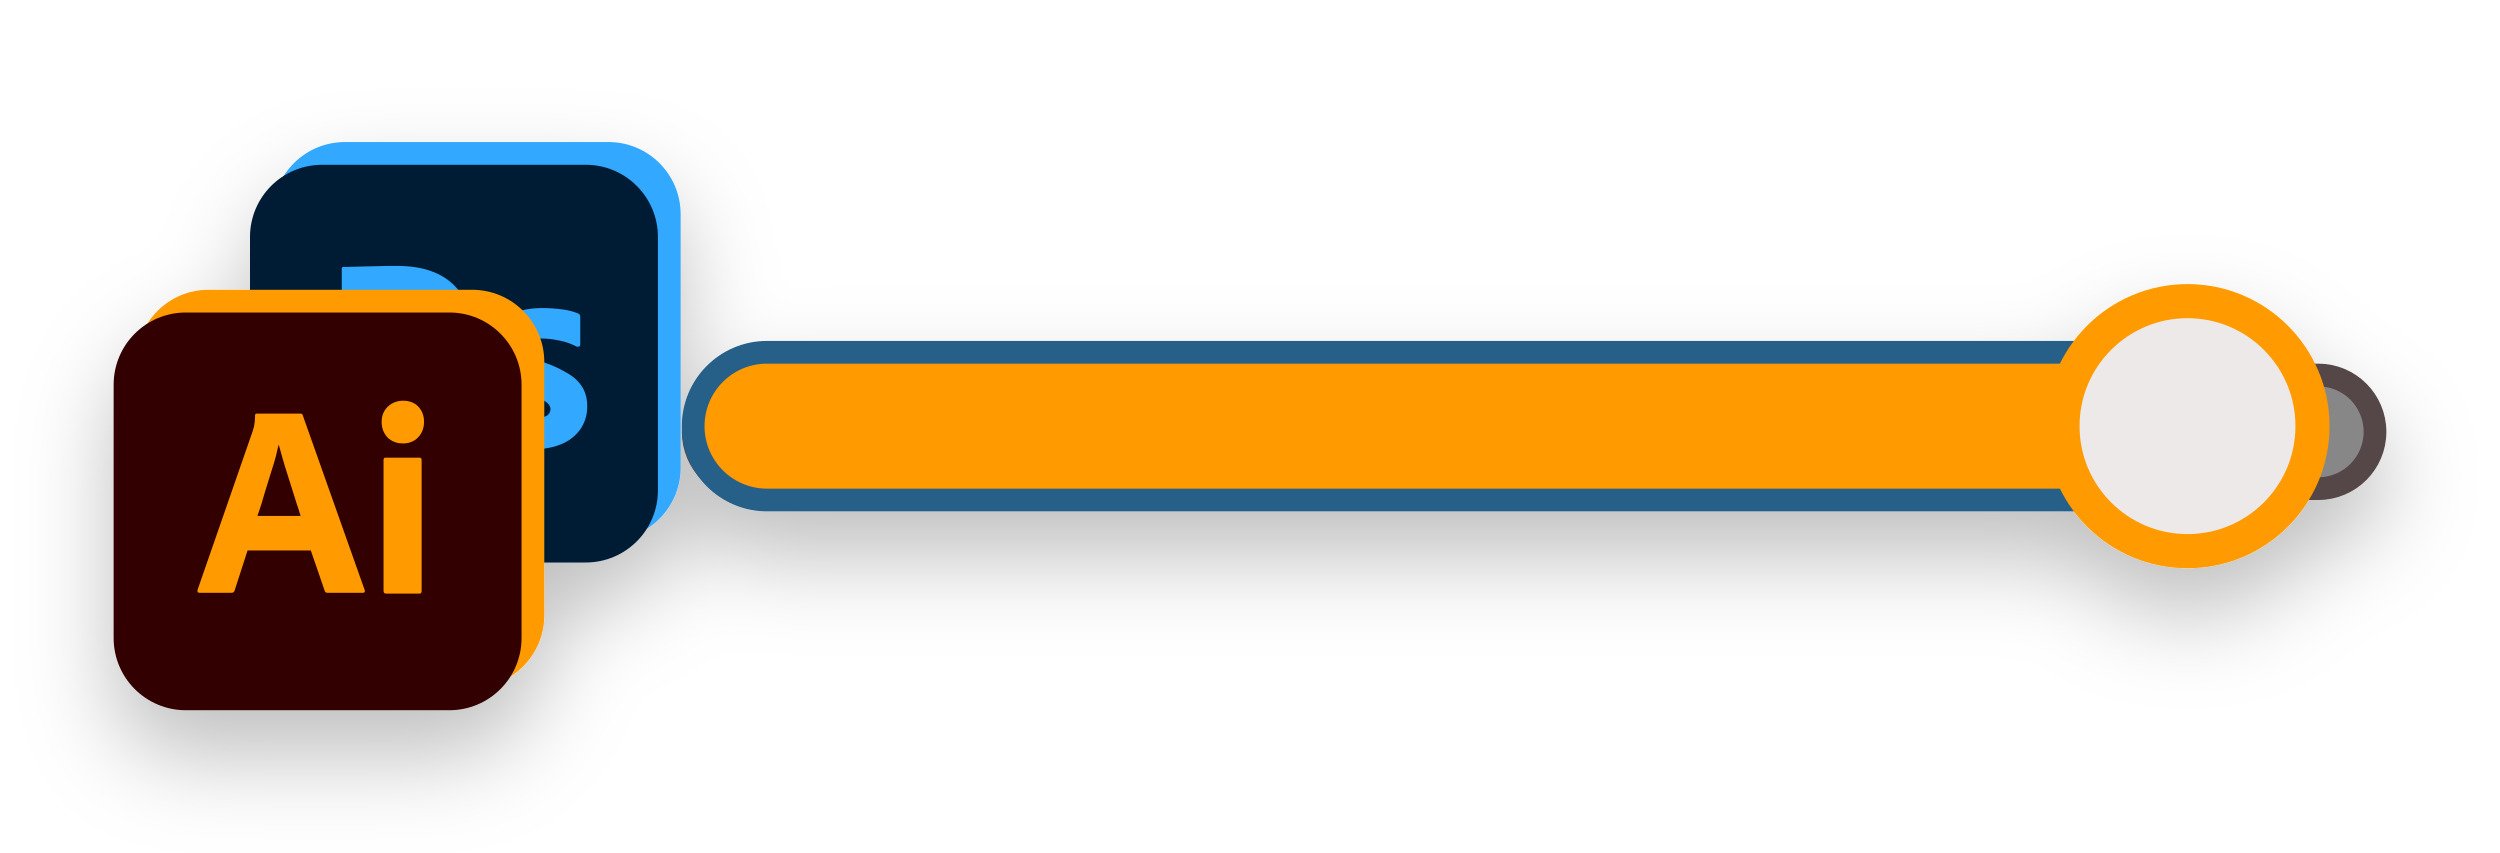
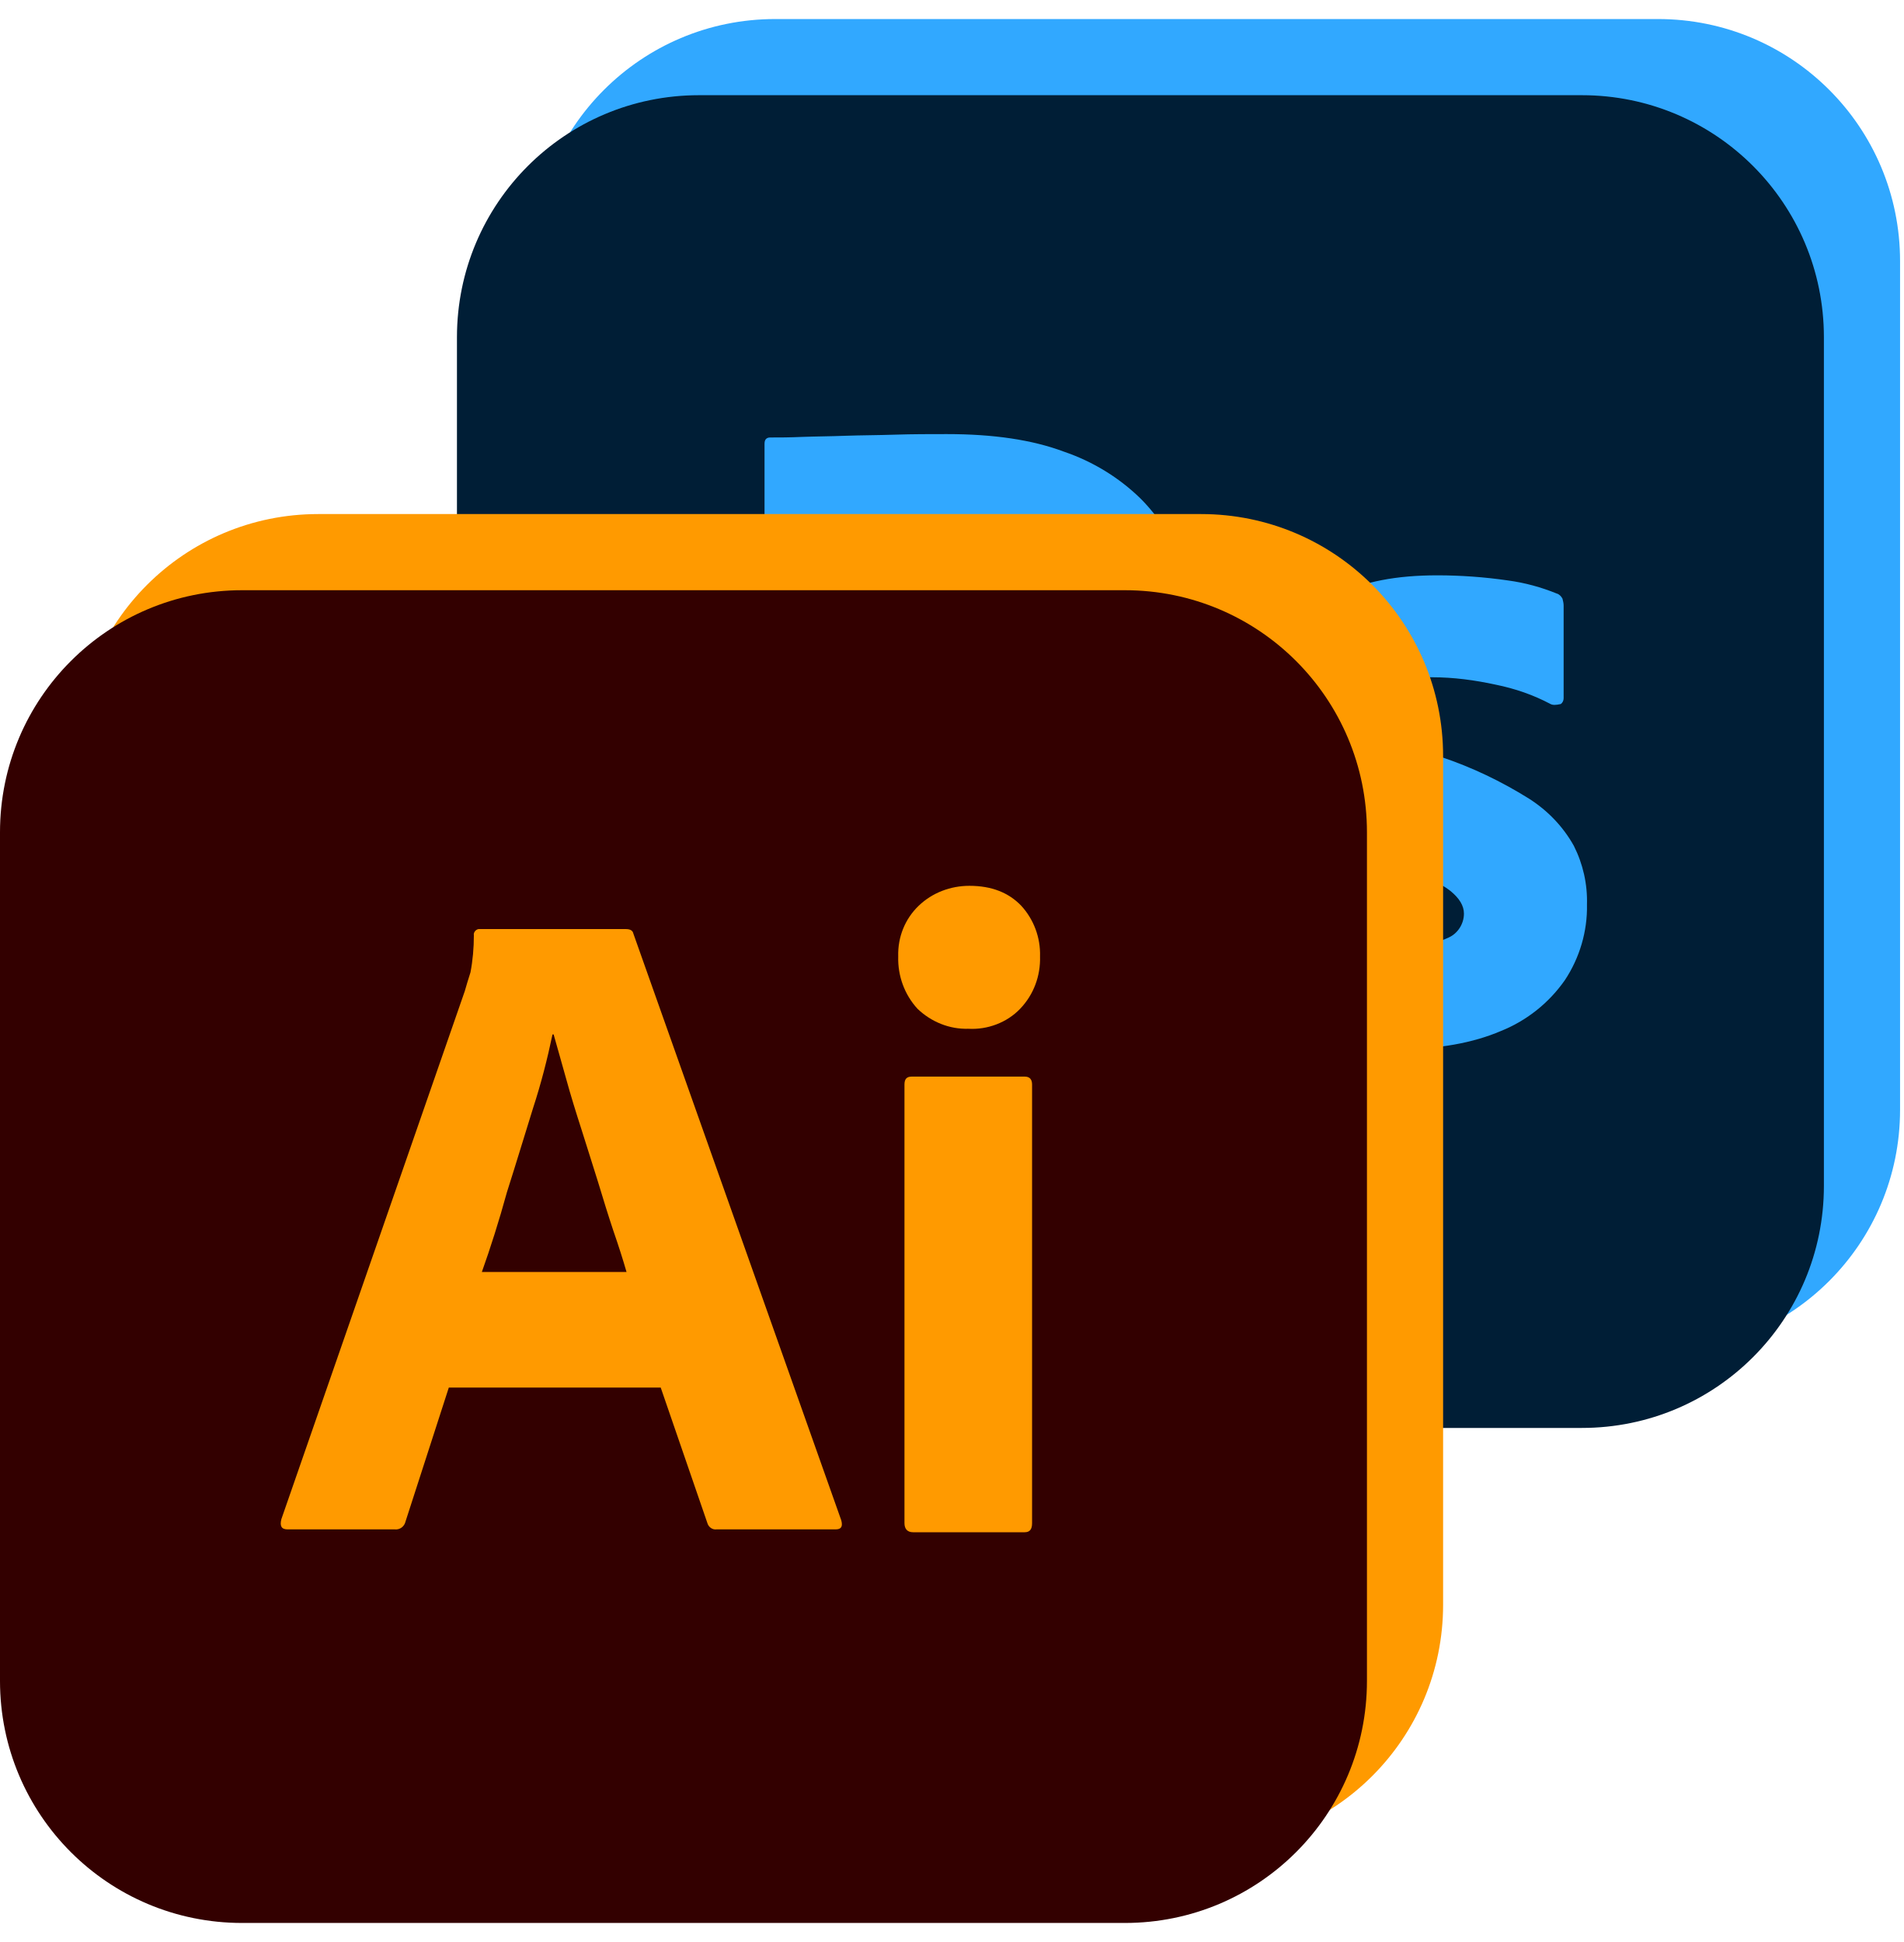
- <svg xmlns="http://www.w3.org/2000/svg" width="220" height="75" viewBox="0 0 220 75" fill="none">
-   <style>
-     g {
-       filter: drop-shadow(0px 4px 4px rgba(0, 0, 0, 0.25));
-     }
-   </style>
-   <g>
-     <path d="M30.357 12.5H53.541C57.056 12.5 59.897 15.342 59.897 18.857V41.143C59.897 44.658 57.056 47.5 53.541 47.5H30.357C26.842 47.5 24 44.658 24 41.143V18.857C24 15.342 26.842 12.5 30.357 12.5Z" fill="#31A8FF" />
-     <path d="M28.357 14.5H51.541C55.056 14.5 57.897 17.342 57.897 20.857V43.143C57.897 46.658 55.056 49.5 51.541 49.5H28.357C24.842 49.5 22 46.658 22 43.143V20.857C22 17.342 24.842 14.5 28.357 14.5Z" fill="#001E36" />
-     <path d="M30.077 39.045V23.654C30.077 23.549 30.122 23.489 30.227 23.489C30.481 23.489 30.72 23.489 31.064 23.474C31.423 23.459 31.797 23.459 32.201 23.445C32.605 23.43 33.038 23.43 33.502 23.415C33.966 23.4 34.414 23.4 34.863 23.4C36.09 23.4 37.107 23.549 37.944 23.863C38.692 24.118 39.38 24.536 39.949 25.09C40.427 25.569 40.801 26.152 41.041 26.795C41.265 27.423 41.385 28.066 41.385 28.739C41.385 30.026 41.086 31.088 40.487 31.925C39.889 32.763 39.051 33.391 38.079 33.75C37.062 34.124 35.94 34.259 34.714 34.259C34.355 34.259 34.115 34.259 33.966 34.244C33.816 34.229 33.607 34.229 33.323 34.229V39.03C33.338 39.135 33.263 39.224 33.158 39.239C33.143 39.239 33.128 39.239 33.098 39.239H30.256C30.137 39.239 30.077 39.18 30.077 39.045ZM33.338 26.376V31.402C33.547 31.417 33.741 31.432 33.921 31.432H34.714C35.297 31.432 35.88 31.342 36.434 31.163C36.912 31.028 37.331 30.744 37.66 30.37C37.974 29.996 38.124 29.487 38.124 28.829C38.139 28.366 38.019 27.902 37.78 27.498C37.526 27.109 37.167 26.81 36.733 26.645C36.179 26.421 35.581 26.331 34.968 26.346C34.579 26.346 34.235 26.346 33.951 26.361C33.652 26.346 33.442 26.361 33.338 26.376Z" fill="#31A8FF" />
-     <path d="M50.718 30.489C50.269 30.25 49.791 30.085 49.282 29.981C48.729 29.861 48.175 29.786 47.607 29.786C47.308 29.771 46.994 29.816 46.709 29.891C46.515 29.936 46.35 30.041 46.246 30.19C46.171 30.31 46.126 30.459 46.126 30.594C46.126 30.729 46.186 30.863 46.276 30.983C46.41 31.147 46.59 31.282 46.784 31.387C47.128 31.566 47.487 31.731 47.846 31.88C48.654 32.15 49.432 32.523 50.15 32.972C50.643 33.286 51.047 33.705 51.331 34.214C51.571 34.692 51.69 35.216 51.675 35.754C51.69 36.457 51.481 37.16 51.092 37.743C50.673 38.342 50.09 38.806 49.417 39.075C48.684 39.389 47.786 39.553 46.709 39.553C46.021 39.553 45.348 39.493 44.675 39.359C44.152 39.269 43.628 39.105 43.15 38.88C43.045 38.82 42.97 38.716 42.985 38.596V35.993C42.985 35.949 43 35.889 43.045 35.859C43.09 35.829 43.135 35.844 43.179 35.874C43.763 36.218 44.376 36.457 45.034 36.607C45.603 36.756 46.201 36.831 46.799 36.831C47.367 36.831 47.771 36.756 48.041 36.622C48.28 36.517 48.444 36.263 48.444 35.993C48.444 35.784 48.325 35.59 48.086 35.395C47.846 35.201 47.353 34.976 46.62 34.692C45.857 34.423 45.154 34.064 44.496 33.615C44.032 33.286 43.643 32.852 43.359 32.344C43.12 31.865 43 31.342 43.015 30.818C43.015 30.175 43.194 29.562 43.523 29.009C43.898 28.41 44.451 27.931 45.094 27.632C45.797 27.273 46.679 27.109 47.742 27.109C48.355 27.109 48.983 27.154 49.596 27.244C50.045 27.303 50.479 27.423 50.883 27.587C50.942 27.602 51.002 27.662 51.032 27.722C51.047 27.782 51.062 27.842 51.062 27.902V30.34C51.062 30.399 51.032 30.459 50.987 30.489C50.853 30.519 50.778 30.519 50.718 30.489Z" fill="#31A8FF" />
-     <path d="M18.357 25.5H41.541C45.056 25.5 47.897 28.342 47.897 31.857V54.143C47.897 57.658 45.056 60.5 41.541 60.5H18.357C14.842 60.5 12 57.658 12 54.143V31.857C12 28.342 14.842 25.5 18.357 25.5Z" fill="#FF9A00" />
-     <path d="M16.357 27.5H39.541C43.056 27.5 45.897 30.342 45.897 33.857V56.143C45.897 59.658 43.056 62.5 39.541 62.5H16.357C12.842 62.5 10 59.658 10 56.143V33.857C10 30.342 12.842 27.5 16.357 27.5Z" fill="#330000" />
-     <path d="M27.351 48.44H21.786L20.65 51.955C20.62 52.09 20.5 52.179 20.365 52.164H17.553C17.389 52.164 17.344 52.075 17.389 51.895L22.205 38.03C22.25 37.88 22.295 37.716 22.355 37.536C22.415 37.222 22.445 36.893 22.445 36.564C22.43 36.489 22.489 36.414 22.564 36.399H26.438C26.558 36.399 26.618 36.444 26.633 36.519L32.092 51.925C32.137 52.09 32.092 52.164 31.942 52.164H28.816C28.712 52.179 28.607 52.105 28.577 52L27.351 48.44ZM22.654 45.404H26.453C26.363 45.09 26.244 44.716 26.109 44.327C25.974 43.923 25.84 43.489 25.705 43.041C25.556 42.577 25.421 42.128 25.271 41.664C25.122 41.201 24.987 40.767 24.868 40.333C24.748 39.914 24.643 39.526 24.538 39.166H24.509C24.374 39.81 24.209 40.453 24 41.096C23.776 41.814 23.551 42.562 23.312 43.31C23.103 44.072 22.878 44.776 22.654 45.404ZM35.427 39.017C34.934 39.032 34.455 38.837 34.096 38.493C33.752 38.12 33.573 37.626 33.588 37.117C33.573 36.609 33.767 36.13 34.126 35.786C34.485 35.442 34.964 35.263 35.457 35.263C36.041 35.263 36.489 35.442 36.818 35.786C37.148 36.145 37.327 36.624 37.312 37.117C37.327 37.626 37.148 38.12 36.788 38.493C36.444 38.852 35.936 39.047 35.427 39.017ZM33.752 52V40.483C33.752 40.333 33.812 40.273 33.947 40.273H36.908C37.043 40.273 37.103 40.348 37.103 40.483V52C37.103 52.164 37.043 52.239 36.908 52.239H33.977C33.827 52.239 33.752 52.149 33.752 52V52Z" fill="#FF9A00" />
-     <rect x="61" y="33" width="148" height="10" rx="5" fill="#878787" stroke="#554747" stroke-width="2" />
-     <rect x="61" y="31" width="130.5" height="13" rx="6.5" fill="#FF9A00" stroke="#286089" stroke-width="2" />
-     <circle cx="192.5" cy="37.5" r="11" fill="#EDE9E8" stroke="#FF9A00" stroke-width="3" />
-   </g>
+ <svg xmlns="http://www.w3.org/2000/svg" width="50" height="51" viewBox="0 0 50 51" fill="none">
+   <path d="M20.357 0.5H43.541C47.056 0.5 49.897 3.342 49.897 6.857V29.143C49.897 32.658 47.056 35.5 43.541 35.5H20.357C16.842 35.5 14 32.658 14 29.143V6.857C14 3.342 16.842 0.5 20.357 0.5Z" fill="#31A8FF" />
+   <path d="M18.357 2.5H41.541C45.056 2.5 47.897 5.342 47.897 8.857V31.143C47.897 34.658 45.056 37.5 41.541 37.5H18.357C14.842 37.5 12 34.658 12 31.143V8.857C12 5.342 14.842 2.5 18.357 2.5Z" fill="#001E36" />
+   <path d="M20.077 27.045V11.654C20.077 11.549 20.122 11.489 20.227 11.489C20.481 11.489 20.72 11.489 21.064 11.474C21.423 11.46 21.797 11.46 22.201 11.444C22.605 11.43 23.038 11.43 23.502 11.415C23.966 11.4 24.415 11.4 24.863 11.4C26.09 11.4 27.107 11.549 27.944 11.863C28.692 12.118 29.38 12.536 29.949 13.09C30.427 13.569 30.801 14.152 31.041 14.795C31.265 15.423 31.385 16.066 31.385 16.739C31.385 18.026 31.085 19.088 30.487 19.925C29.889 20.763 29.051 21.391 28.079 21.75C27.062 22.124 25.94 22.259 24.714 22.259C24.355 22.259 24.115 22.259 23.966 22.244C23.816 22.229 23.607 22.229 23.323 22.229V27.03C23.338 27.135 23.263 27.224 23.158 27.239C23.143 27.239 23.128 27.239 23.098 27.239H20.256C20.137 27.239 20.077 27.18 20.077 27.045ZM23.338 14.376V19.402C23.547 19.417 23.741 19.432 23.921 19.432H24.714C25.297 19.432 25.88 19.342 26.434 19.163C26.912 19.028 27.331 18.744 27.66 18.37C27.974 17.996 28.124 17.487 28.124 16.829C28.139 16.366 28.019 15.902 27.78 15.498C27.526 15.109 27.167 14.81 26.733 14.645C26.18 14.421 25.581 14.331 24.968 14.346C24.579 14.346 24.235 14.346 23.951 14.361C23.652 14.346 23.442 14.361 23.338 14.376Z" fill="#31A8FF" />
+   <path d="M40.718 18.489C40.269 18.25 39.791 18.085 39.282 17.981C38.729 17.861 38.175 17.786 37.607 17.786C37.308 17.771 36.994 17.816 36.709 17.891C36.515 17.936 36.35 18.041 36.246 18.19C36.171 18.31 36.126 18.459 36.126 18.594C36.126 18.729 36.186 18.863 36.276 18.983C36.41 19.147 36.59 19.282 36.784 19.387C37.128 19.566 37.487 19.731 37.846 19.88C38.654 20.149 39.432 20.523 40.15 20.972C40.643 21.286 41.047 21.705 41.331 22.214C41.571 22.692 41.69 23.216 41.675 23.754C41.69 24.457 41.481 25.16 41.092 25.744C40.673 26.342 40.09 26.805 39.417 27.075C38.684 27.389 37.786 27.553 36.709 27.553C36.021 27.553 35.348 27.494 34.675 27.359C34.152 27.269 33.628 27.105 33.15 26.88C33.045 26.82 32.97 26.716 32.985 26.596V23.994C32.985 23.949 33 23.889 33.045 23.859C33.09 23.829 33.135 23.844 33.179 23.874C33.763 24.218 34.376 24.457 35.034 24.607C35.603 24.756 36.201 24.831 36.799 24.831C37.367 24.831 37.771 24.756 38.041 24.622C38.28 24.517 38.444 24.263 38.444 23.994C38.444 23.784 38.325 23.59 38.086 23.395C37.846 23.201 37.353 22.976 36.62 22.692C35.857 22.423 35.154 22.064 34.496 21.615C34.032 21.286 33.643 20.852 33.359 20.344C33.12 19.865 33 19.342 33.015 18.818C33.015 18.175 33.194 17.562 33.523 17.009C33.898 16.41 34.451 15.931 35.094 15.632C35.797 15.273 36.679 15.109 37.742 15.109C38.355 15.109 38.983 15.154 39.596 15.243C40.045 15.303 40.479 15.423 40.883 15.588C40.942 15.602 41.002 15.662 41.032 15.722C41.047 15.782 41.062 15.842 41.062 15.902V18.34C41.062 18.399 41.032 18.459 40.987 18.489C40.853 18.519 40.778 18.519 40.718 18.489Z" fill="#31A8FF" />
+   <path d="M8.357 13.5H31.541C35.056 13.5 37.897 16.342 37.897 19.857V42.143C37.897 45.658 35.056 48.5 31.541 48.5H8.357C4.842 48.5 2 45.658 2 42.143V19.857C2 16.342 4.842 13.5 8.357 13.5Z" fill="#FF9A00" />
+   <path d="M6.357 15.5H29.541C33.056 15.5 35.897 18.342 35.897 21.857V44.143C35.897 47.658 33.056 50.5 29.541 50.5H6.357C2.842 50.5 0 47.658 0 44.143V21.857C0 18.342 2.842 15.5 6.357 15.5Z" fill="#330000" />
+   <path d="M17.351 36.44H11.786L10.65 39.955C10.62 40.09 10.5 40.179 10.365 40.164H7.553C7.389 40.164 7.344 40.075 7.389 39.895L12.205 26.03C12.25 25.88 12.295 25.716 12.355 25.536C12.415 25.222 12.444 24.893 12.444 24.564C12.43 24.489 12.489 24.414 12.564 24.399H16.438C16.558 24.399 16.618 24.444 16.633 24.519L22.092 39.925C22.137 40.09 22.092 40.164 21.942 40.164H18.816C18.712 40.179 18.607 40.105 18.577 40L17.351 36.44ZM12.654 33.404H16.453C16.363 33.09 16.244 32.716 16.109 32.327C15.974 31.923 15.84 31.489 15.705 31.041C15.556 30.577 15.421 30.128 15.271 29.664C15.122 29.201 14.987 28.767 14.868 28.333C14.748 27.914 14.643 27.526 14.539 27.166H14.509C14.374 27.81 14.21 28.453 14 29.096C13.776 29.814 13.551 30.562 13.312 31.31C13.103 32.072 12.878 32.776 12.654 33.404ZM25.427 27.017C24.934 27.032 24.455 26.837 24.096 26.494C23.752 26.119 23.573 25.626 23.588 25.117C23.573 24.609 23.767 24.13 24.126 23.786C24.485 23.442 24.964 23.263 25.457 23.263C26.041 23.263 26.489 23.442 26.818 23.786C27.148 24.145 27.327 24.624 27.312 25.117C27.327 25.626 27.148 26.119 26.788 26.494C26.445 26.852 25.936 27.047 25.427 27.017ZM23.752 40V28.483C23.752 28.333 23.812 28.273 23.947 28.273H26.908C27.043 28.273 27.103 28.348 27.103 28.483V40C27.103 40.164 27.043 40.239 26.908 40.239H23.977C23.827 40.239 23.752 40.149 23.752 40Z" fill="#FF9A00" />
</svg>
